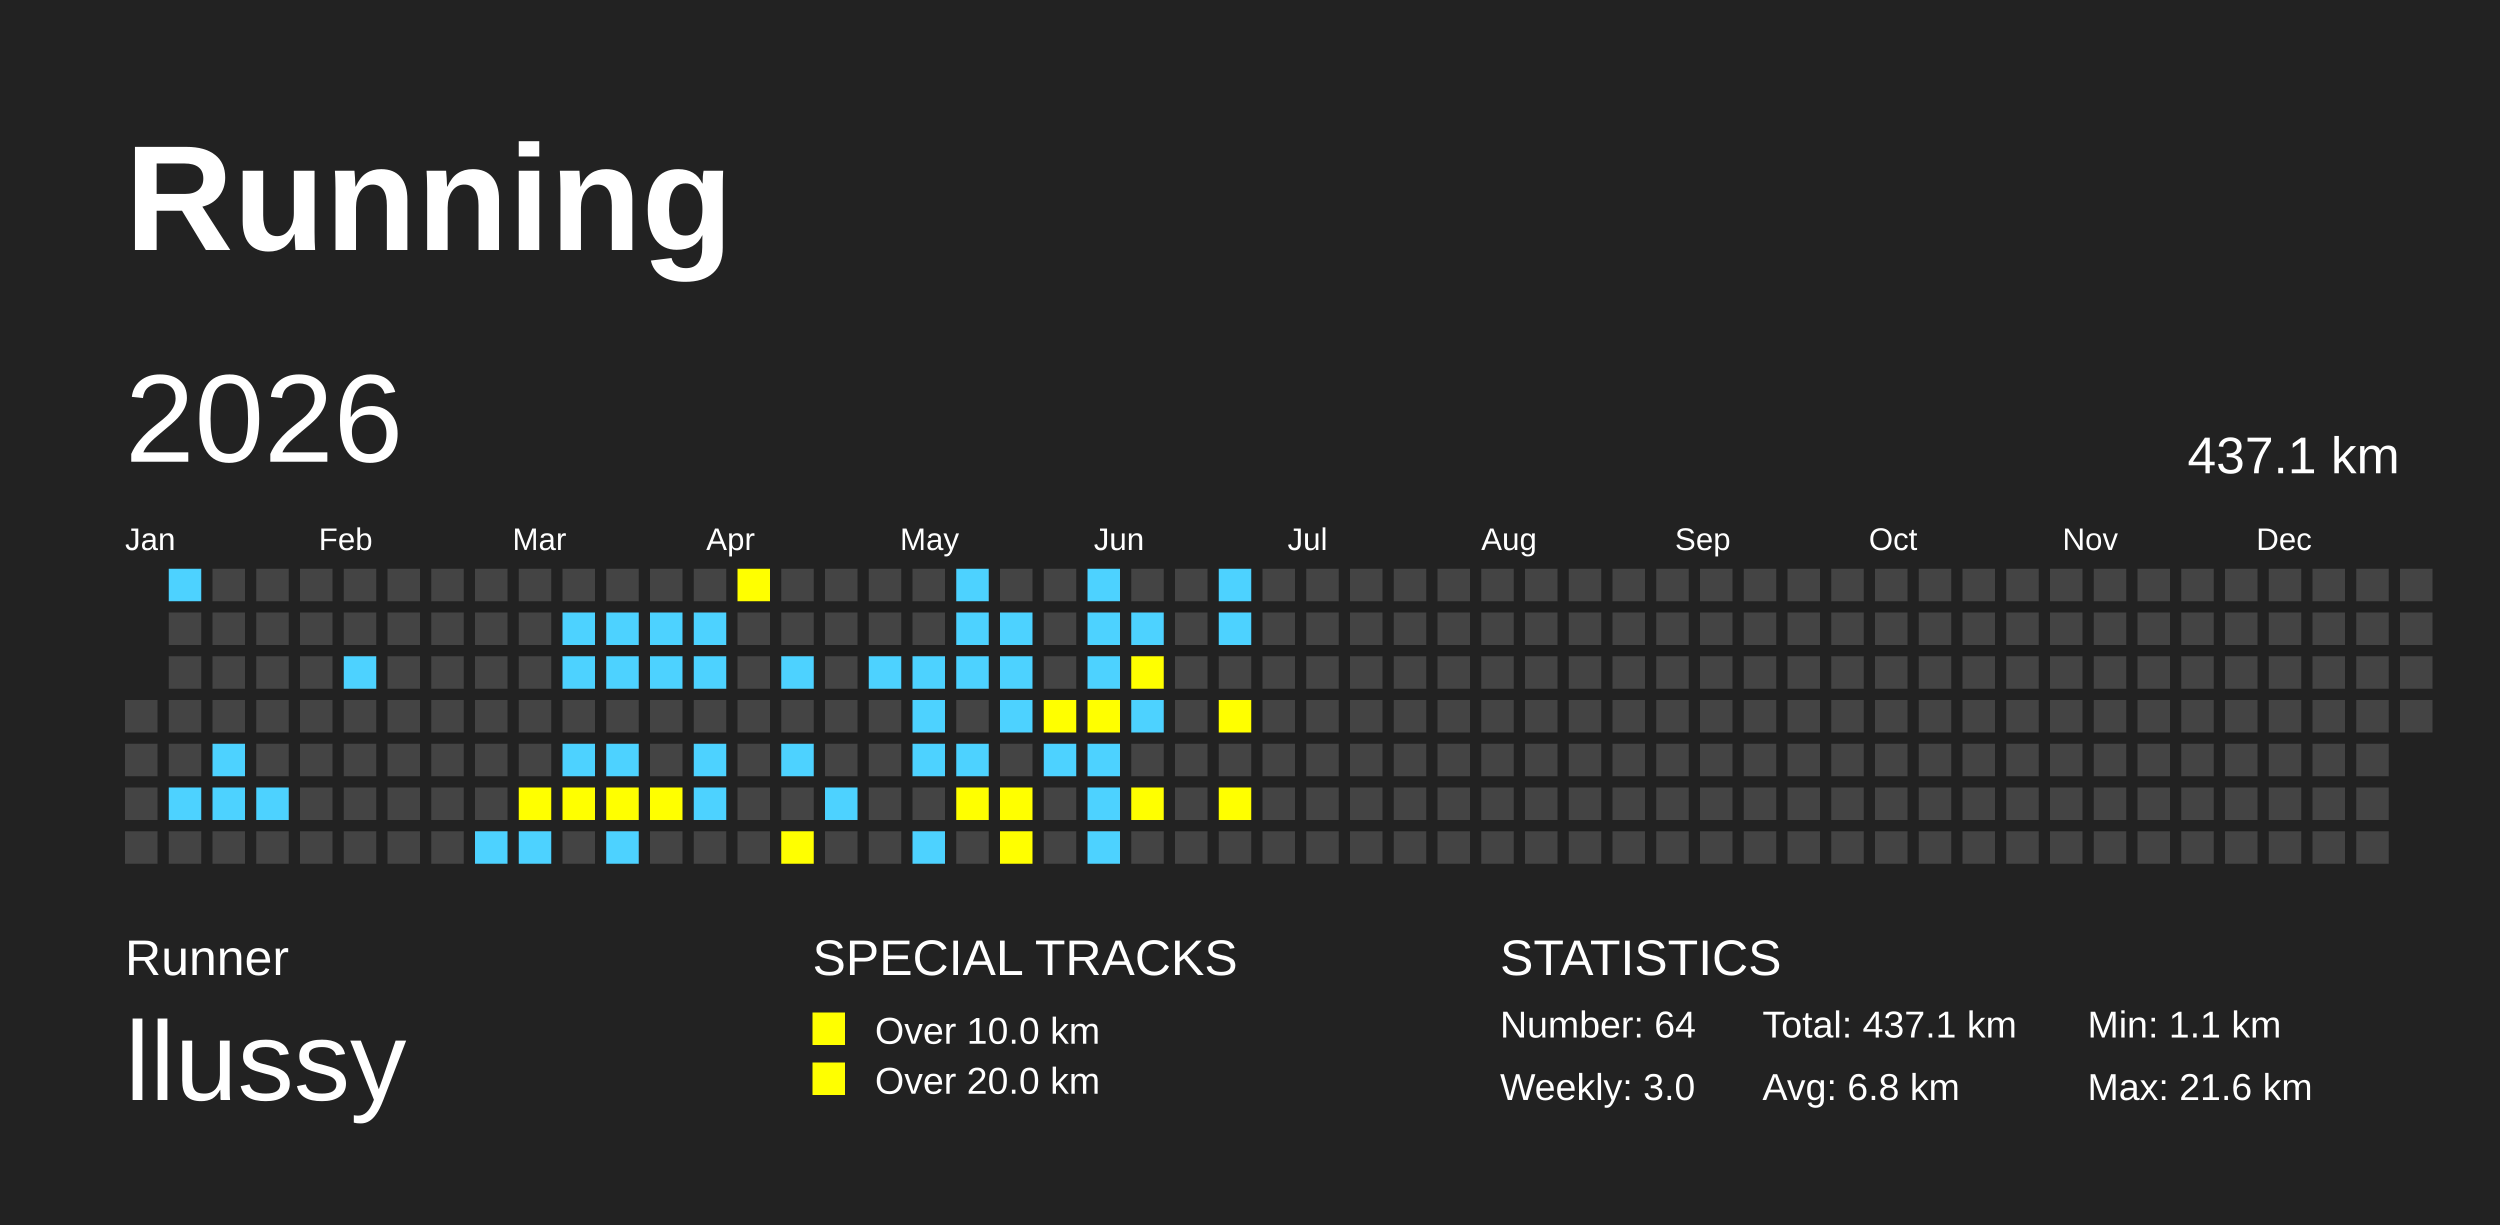
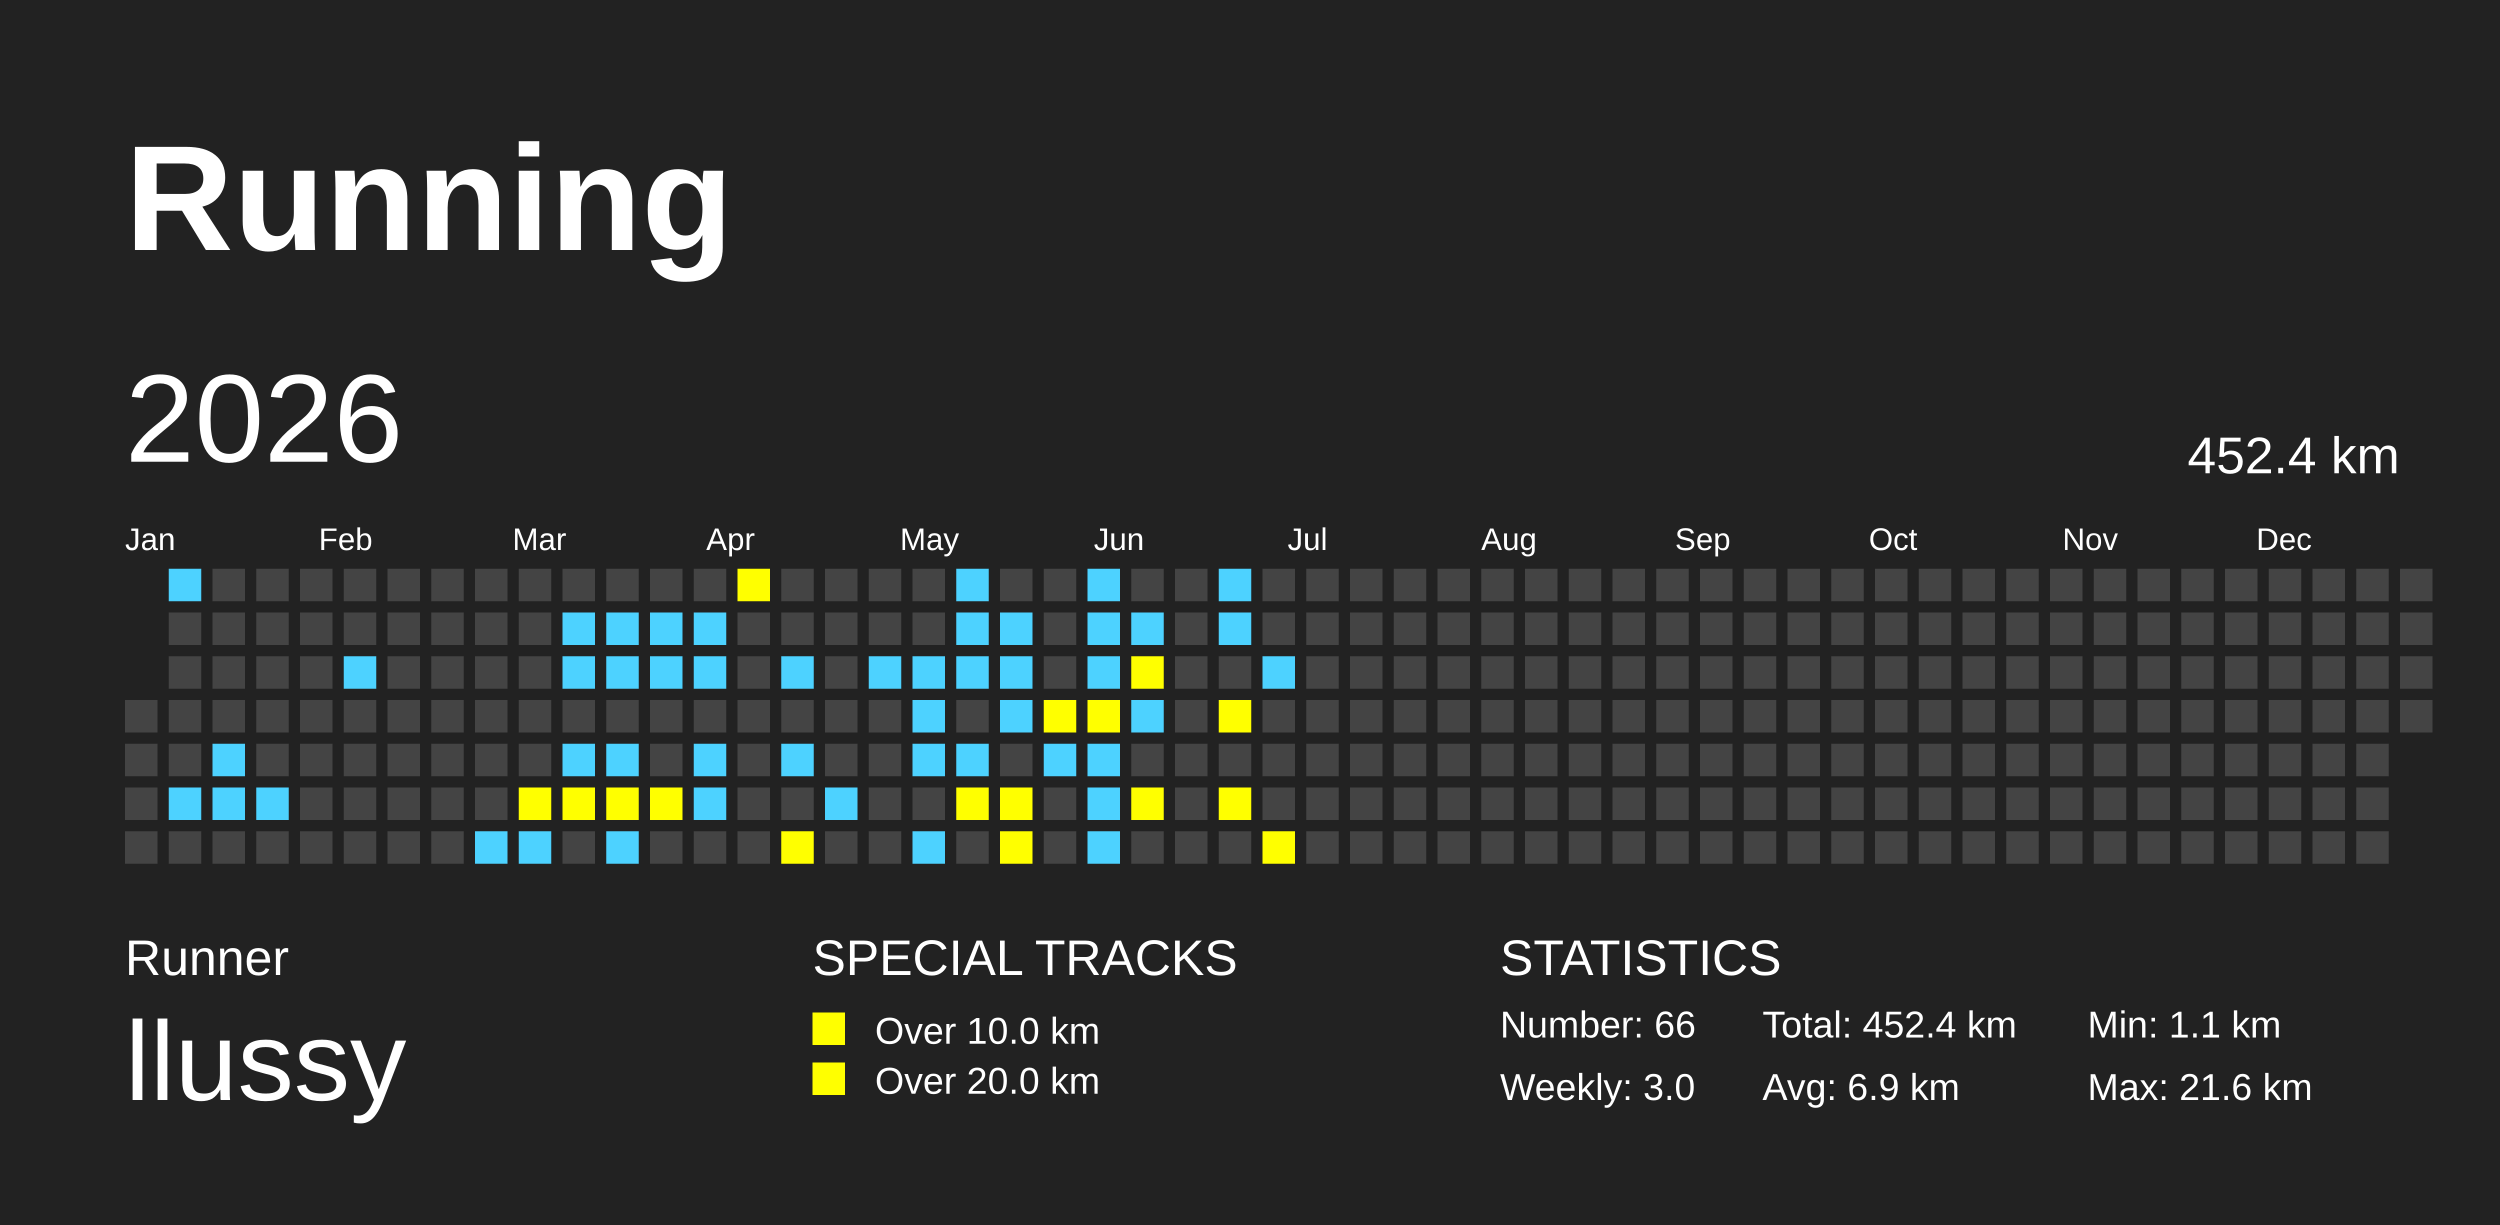
<svg xmlns="http://www.w3.org/2000/svg" baseProfile="full" height="98mm" version="1.1" viewBox="0,0,200,98" width="200mm">
  <defs>
    <pattern height="2" id="indoor-stripe" patternUnits="userSpaceOnUse" width="2">
      <line stroke="white" stroke-opacity="0.45" stroke-width="0.5" x1="0" x2="2" y1="2" y2="0" />
    </pattern>
  </defs>
  <rect fill="#222222" height="98" width="200" x="0" y="0" />
  <text fill="#FFFFFF" style="font-size:12px; font-family:Arial; font-weight:bold;" x="10" y="20">Running</text>
  <text fill="#FFFFFF" style="font-size:4px; font-family:Arial" x="10" y="78">Runner</text>
  <text fill="#FFFFFF" style="font-size:9px; font-family:Arial" x="10" y="88">llussy</text>
  <text fill="#FFFFFF" style="font-size:4px; font-family:Arial" x="65" y="78">SPECIAL TRACKS</text>
  <rect fill="#FFFF00" height="2.6" width="2.6" x="65" y="81" />
  <text fill="#FFFFFF" style="font-size:3px; font-family:Arial" x="70" y="83.5">Over 10.0 km</text>
  <rect fill="#FFFF00" height="2.6" width="2.6" x="65" y="85" />
  <text fill="#FFFFFF" style="font-size:3px; font-family:Arial" x="70" y="87.5">Over 20.0 km</text>
  <text fill="#FFFFFF" style="font-size:4px; font-family:Arial" x="120" y="78">STATISTICS</text>
-   <text fill="#FFFFFF" style="font-size:3px; font-family:Arial" x="120" y="83">Number: 64</text>
+   <text fill="#FFFFFF" style="font-size:3px; font-family:Arial" x="120" y="83">Number: 66</text>
  <text fill="#FFFFFF" style="font-size:3px; font-family:Arial" x="120" y="88">Weekly: 3.0</text>
-   <text fill="#FFFFFF" style="font-size:3px; font-family:Arial" x="141" y="83">Total: 437.1 km</text>
-   <text fill="#FFFFFF" style="font-size:3px; font-family:Arial" x="141" y="88">Avg: 6.8 km</text>
+   <text fill="#FFFFFF" style="font-size:3px; font-family:Arial" x="141" y="83">Total: 452.4 km</text>
+   <text fill="#FFFFFF" style="font-size:3px; font-family:Arial" x="141" y="88">Avg: 6.9 km</text>
  <text fill="#FFFFFF" style="font-size:3px; font-family:Arial" x="167" y="83">Min: 1.1 km</text>
  <text fill="#FFFFFF" style="font-size:3px; font-family:Arial" x="167" y="88">Max: 21.6 km</text>
  <text dominant-baseline="hanging" fill="#FFFFFF" style="font-size:10.0px; font-family:Arial;" x="10" y="30">2026</text>
-   <text dominant-baseline="hanging" fill="#FFFFFF" style="font-size:4.125px; font-family:Arial;" x="175" y="35">437.1 km</text>
+   <text dominant-baseline="hanging" fill="#FFFFFF" style="font-size:4.125px; font-family:Arial;" x="175" y="35">452.4 km</text>
  <text fill="#FFFFFF" style="font-size:2.5px; font-family:Arial" x="10.0" y="44">Jan</text>
  <text fill="#FFFFFF" style="font-size:2.5px; font-family:Arial" x="25.5" y="44">Feb</text>
  <text fill="#FFFFFF" style="font-size:2.5px; font-family:Arial" x="41.0" y="44">Mar</text>
  <text fill="#FFFFFF" style="font-size:2.5px; font-family:Arial" x="56.5" y="44">Apr</text>
  <text fill="#FFFFFF" style="font-size:2.5px; font-family:Arial" x="72.0" y="44">May</text>
  <text fill="#FFFFFF" style="font-size:2.5px; font-family:Arial" x="87.5" y="44">Jun</text>
  <text fill="#FFFFFF" style="font-size:2.5px; font-family:Arial" x="103.0" y="44">Jul</text>
  <text fill="#FFFFFF" style="font-size:2.5px; font-family:Arial" x="118.5" y="44">Aug</text>
  <text fill="#FFFFFF" style="font-size:2.5px; font-family:Arial" x="134.0" y="44">Sep</text>
  <text fill="#FFFFFF" style="font-size:2.5px; font-family:Arial" x="149.5" y="44">Oct</text>
  <text fill="#FFFFFF" style="font-size:2.5px; font-family:Arial" x="165.0" y="44">Nov</text>
  <text fill="#FFFFFF" style="font-size:2.5px; font-family:Arial" x="180.5" y="44">Dec</text>
  <rect fill="#444444" height="2.6" width="2.6" x="10.0" y="56.0" />
  <rect fill="#444444" height="2.6" width="2.6" x="10.0" y="59.5" />
  <rect fill="#444444" height="2.6" width="2.6" x="10.0" y="63.0" />
  <rect fill="#444444" height="2.6" width="2.6" x="10.0" y="66.5" />
  <rect fill="#4dd2ff" height="2.6" width="2.6" x="13.5" y="45.5" />
  <rect fill="#444444" height="2.6" width="2.6" x="13.5" y="49.0" />
  <rect fill="#444444" height="2.6" width="2.6" x="13.5" y="52.5" />
  <rect fill="#444444" height="2.6" width="2.6" x="13.5" y="56.0" />
  <rect fill="#444444" height="2.6" width="2.6" x="13.5" y="59.5" />
  <rect fill="#4dd2ff" height="2.6" width="2.6" x="13.5" y="63.0" />
  <rect fill="#444444" height="2.6" width="2.6" x="13.5" y="66.5" />
  <rect fill="#444444" height="2.6" width="2.6" x="17.0" y="45.5" />
  <rect fill="#444444" height="2.6" width="2.6" x="17.0" y="49.0" />
  <rect fill="#444444" height="2.6" width="2.6" x="17.0" y="52.5" />
  <rect fill="#444444" height="2.6" width="2.6" x="17.0" y="56.0" />
  <rect fill="#4dd2ff" height="2.6" width="2.6" x="17.0" y="59.5" />
  <rect fill="#4dd2ff" height="2.6" width="2.6" x="17.0" y="63.0" />
  <rect fill="#444444" height="2.6" width="2.6" x="17.0" y="66.5" />
  <rect fill="#444444" height="2.6" width="2.6" x="20.5" y="45.5" />
  <rect fill="#444444" height="2.6" width="2.6" x="20.5" y="49.0" />
  <rect fill="#444444" height="2.6" width="2.6" x="20.5" y="52.5" />
  <rect fill="#444444" height="2.6" width="2.6" x="20.5" y="56.0" />
  <rect fill="#444444" height="2.6" width="2.6" x="20.5" y="59.5" />
  <rect fill="#4dd2ff" height="2.6" width="2.6" x="20.5" y="63.0" />
  <rect fill="#444444" height="2.6" width="2.6" x="20.5" y="66.5" />
  <rect fill="#444444" height="2.6" width="2.6" x="24.0" y="45.5" />
  <rect fill="#444444" height="2.6" width="2.6" x="24.0" y="49.0" />
  <rect fill="#444444" height="2.6" width="2.6" x="24.0" y="52.5" />
  <rect fill="#444444" height="2.6" width="2.6" x="24.0" y="56.0" />
  <rect fill="#444444" height="2.6" width="2.6" x="24.0" y="59.5" />
  <rect fill="#444444" height="2.6" width="2.6" x="24.0" y="63.0" />
  <rect fill="#444444" height="2.6" width="2.6" x="24.0" y="66.5" />
  <rect fill="#444444" height="2.6" width="2.6" x="27.5" y="45.5" />
  <rect fill="#444444" height="2.6" width="2.6" x="27.5" y="49.0" />
  <rect fill="#4dd2ff" height="2.6" width="2.6" x="27.5" y="52.5" />
  <rect fill="#444444" height="2.6" width="2.6" x="27.5" y="56.0" />
  <rect fill="#444444" height="2.6" width="2.6" x="27.5" y="59.5" />
  <rect fill="#444444" height="2.6" width="2.6" x="27.5" y="63.0" />
  <rect fill="#444444" height="2.6" width="2.6" x="27.5" y="66.5" />
  <rect fill="#444444" height="2.6" width="2.6" x="31.0" y="45.5" />
  <rect fill="#444444" height="2.6" width="2.6" x="31.0" y="49.0" />
  <rect fill="#444444" height="2.6" width="2.6" x="31.0" y="52.5" />
  <rect fill="#444444" height="2.6" width="2.6" x="31.0" y="56.0" />
  <rect fill="#444444" height="2.6" width="2.6" x="31.0" y="59.5" />
  <rect fill="#444444" height="2.6" width="2.6" x="31.0" y="63.0" />
  <rect fill="#444444" height="2.6" width="2.6" x="31.0" y="66.5" />
  <rect fill="#444444" height="2.6" width="2.6" x="34.5" y="45.5" />
  <rect fill="#444444" height="2.6" width="2.6" x="34.5" y="49.0" />
  <rect fill="#444444" height="2.6" width="2.6" x="34.5" y="52.5" />
  <rect fill="#444444" height="2.6" width="2.6" x="34.5" y="56.0" />
  <rect fill="#444444" height="2.6" width="2.6" x="34.5" y="59.5" />
  <rect fill="#444444" height="2.6" width="2.6" x="34.5" y="63.0" />
  <rect fill="#444444" height="2.6" width="2.6" x="34.5" y="66.5" />
  <rect fill="#444444" height="2.6" width="2.6" x="38.0" y="45.5" />
  <rect fill="#444444" height="2.6" width="2.6" x="38.0" y="49.0" />
  <rect fill="#444444" height="2.6" width="2.6" x="38.0" y="52.5" />
  <rect fill="#444444" height="2.6" width="2.6" x="38.0" y="56.0" />
  <rect fill="#444444" height="2.6" width="2.6" x="38.0" y="59.5" />
  <rect fill="#444444" height="2.6" width="2.6" x="38.0" y="63.0" />
  <rect fill="#4dd2ff" height="2.6" width="2.6" x="38.0" y="66.5" />
  <rect fill="#444444" height="2.6" width="2.6" x="41.5" y="45.5" />
  <rect fill="#444444" height="2.6" width="2.6" x="41.5" y="49.0" />
  <rect fill="#444444" height="2.6" width="2.6" x="41.5" y="52.5" />
  <rect fill="#444444" height="2.6" width="2.6" x="41.5" y="56.0" />
  <rect fill="#444444" height="2.6" width="2.6" x="41.5" y="59.5" />
  <rect fill="#ffff00" height="2.6" width="2.6" x="41.5" y="63.0" />
  <rect fill="#4dd2ff" height="2.6" width="2.6" x="41.5" y="66.5" />
  <rect fill="#444444" height="2.6" width="2.6" x="45.0" y="45.5" />
  <rect fill="#4dd2ff" height="2.6" width="2.6" x="45.0" y="49.0" />
  <rect fill="#4dd2ff" height="2.6" width="2.6" x="45.0" y="52.5" />
  <rect fill="#444444" height="2.6" width="2.6" x="45.0" y="56.0" />
  <rect fill="#4dd2ff" height="2.6" width="2.6" x="45.0" y="59.5" />
  <rect fill="#ffff00" height="2.6" width="2.6" x="45.0" y="63.0" />
  <rect fill="#444444" height="2.6" width="2.6" x="45.0" y="66.5" />
  <rect fill="#444444" height="2.6" width="2.6" x="48.5" y="45.5" />
  <rect fill="#4dd2ff" height="2.6" width="2.6" x="48.5" y="49.0" />
  <rect fill="#4dd2ff" height="2.6" width="2.6" x="48.5" y="52.5" />
  <rect fill="#444444" height="2.6" width="2.6" x="48.5" y="56.0" />
  <rect fill="#4dd2ff" height="2.6" width="2.6" x="48.5" y="59.5" />
  <rect fill="#ffff00" height="2.6" width="2.6" x="48.5" y="63.0" />
  <rect fill="#4dd2ff" height="2.6" width="2.6" x="48.5" y="66.5" />
  <rect fill="#444444" height="2.6" width="2.6" x="52.0" y="45.5" />
  <rect fill="#4dd2ff" height="2.6" width="2.6" x="52.0" y="49.0" />
  <rect fill="#4dd2ff" height="2.6" width="2.6" x="52.0" y="52.5" />
  <rect fill="#444444" height="2.6" width="2.6" x="52.0" y="56.0" />
  <rect fill="#444444" height="2.6" width="2.6" x="52.0" y="59.5" />
  <rect fill="#FFFF00" height="2.6" width="2.6" x="52.0" y="63.0" />
  <rect fill="#444444" height="2.6" width="2.6" x="52.0" y="66.5" />
  <rect fill="#444444" height="2.6" width="2.6" x="55.5" y="45.5" />
  <rect fill="#4dd2ff" height="2.6" width="2.6" x="55.5" y="49.0" />
  <rect fill="#4dd2ff" height="2.6" width="2.6" x="55.5" y="52.5" />
  <rect fill="#444444" height="2.6" width="2.6" x="55.5" y="56.0" />
  <rect fill="#4dd2ff" height="2.6" width="2.6" x="55.5" y="59.5" />
  <rect fill="#4dd2ff" height="2.6" width="2.6" x="55.5" y="63.0" />
  <rect fill="#444444" height="2.6" width="2.6" x="55.5" y="66.5" />
  <rect fill="#ffff00" height="2.6" width="2.6" x="59.0" y="45.5" />
  <rect fill="#444444" height="2.6" width="2.6" x="59.0" y="49.0" />
  <rect fill="#444444" height="2.6" width="2.6" x="59.0" y="52.5" />
  <rect fill="#444444" height="2.6" width="2.6" x="59.0" y="56.0" />
  <rect fill="#444444" height="2.6" width="2.6" x="59.0" y="59.5" />
  <rect fill="#444444" height="2.6" width="2.6" x="59.0" y="63.0" />
  <rect fill="#444444" height="2.6" width="2.6" x="59.0" y="66.5" />
  <rect fill="#444444" height="2.6" width="2.6" x="62.5" y="45.5" />
  <rect fill="#444444" height="2.6" width="2.6" x="62.5" y="49.0" />
  <rect fill="#4dd2ff" height="2.6" width="2.6" x="62.5" y="52.5" />
  <rect fill="#444444" height="2.6" width="2.6" x="62.5" y="56.0" />
  <rect fill="#4dd2ff" height="2.6" width="2.6" x="62.5" y="59.5" />
  <rect fill="#444444" height="2.6" width="2.6" x="62.5" y="63.0" />
  <rect fill="#ffff00" height="2.6" width="2.6" x="62.5" y="66.5" />
  <rect fill="#444444" height="2.6" width="2.6" x="66.0" y="45.5" />
  <rect fill="#444444" height="2.6" width="2.6" x="66.0" y="49.0" />
  <rect fill="#444444" height="2.6" width="2.6" x="66.0" y="52.5" />
  <rect fill="#444444" height="2.6" width="2.6" x="66.0" y="56.0" />
  <rect fill="#444444" height="2.6" width="2.6" x="66.0" y="59.5" />
  <rect fill="#4dd2ff" height="2.6" width="2.6" x="66.0" y="63.0" />
  <rect fill="#444444" height="2.6" width="2.6" x="66.0" y="66.5" />
  <rect fill="#444444" height="2.6" width="2.6" x="69.5" y="45.5" />
  <rect fill="#444444" height="2.6" width="2.6" x="69.5" y="49.0" />
  <rect fill="#4dd2ff" height="2.6" width="2.6" x="69.5" y="52.5" />
  <rect fill="#444444" height="2.6" width="2.6" x="69.5" y="56.0" />
  <rect fill="#444444" height="2.6" width="2.6" x="69.5" y="59.5" />
  <rect fill="#444444" height="2.6" width="2.6" x="69.5" y="63.0" />
  <rect fill="#444444" height="2.6" width="2.6" x="69.5" y="66.5" />
  <rect fill="#444444" height="2.6" width="2.6" x="73.0" y="45.5" />
  <rect fill="#444444" height="2.6" width="2.6" x="73.0" y="49.0" />
  <rect fill="#4dd2ff" height="2.6" width="2.6" x="73.0" y="52.5" />
  <rect fill="#4dd2ff" height="2.6" width="2.6" x="73.0" y="56.0" />
  <rect fill="#4dd2ff" height="2.6" width="2.6" x="73.0" y="59.5" />
  <rect fill="#444444" height="2.6" width="2.6" x="73.0" y="63.0" />
  <rect fill="#4dd2ff" height="2.6" width="2.6" x="73.0" y="66.5" />
  <rect fill="#4dd2ff" height="2.6" width="2.6" x="76.5" y="45.5" />
  <rect fill="#4dd2ff" height="2.6" width="2.6" x="76.5" y="49.0" />
  <rect fill="#4dd2ff" height="2.6" width="2.6" x="76.5" y="52.5" />
  <rect fill="#444444" height="2.6" width="2.6" x="76.5" y="56.0" />
  <rect fill="#4dd2ff" height="2.6" width="2.6" x="76.5" y="59.5" />
  <rect fill="#ffff00" height="2.6" width="2.6" x="76.5" y="63.0" />
  <rect fill="#444444" height="2.6" width="2.6" x="76.5" y="66.5" />
  <rect fill="#444444" height="2.6" width="2.6" x="80.0" y="45.5" />
  <rect fill="#4dd2ff" height="2.6" width="2.6" x="80.0" y="49.0" />
  <rect fill="#4dd2ff" height="2.6" width="2.6" x="80.0" y="52.5" />
  <rect fill="#4dd2ff" height="2.6" width="2.6" x="80.0" y="56.0" />
  <rect fill="#444444" height="2.6" width="2.6" x="80.0" y="59.5" />
  <rect fill="#ffff00" height="2.6" width="2.6" x="80.0" y="63.0" />
  <rect fill="#ffff00" height="2.6" width="2.6" x="80.0" y="66.5" />
  <rect fill="#444444" height="2.6" width="2.6" x="83.5" y="45.5" />
  <rect fill="#444444" height="2.6" width="2.6" x="83.5" y="49.0" />
  <rect fill="#444444" height="2.6" width="2.6" x="83.5" y="52.5" />
  <rect fill="#ffff00" height="2.6" width="2.6" x="83.5" y="56.0" />
  <rect fill="#4dd2ff" height="2.6" width="2.6" x="83.5" y="59.5" />
  <rect fill="#444444" height="2.6" width="2.6" x="83.5" y="63.0" />
  <rect fill="#444444" height="2.6" width="2.6" x="83.5" y="66.5" />
  <rect fill="#4dd2ff" height="2.6" width="2.6" x="87.0" y="45.5" />
  <rect fill="#4dd2ff" height="2.6" width="2.6" x="87.0" y="49.0" />
  <rect fill="#4dd2ff" height="2.6" width="2.6" x="87.0" y="52.5" />
  <rect fill="#ffff00" height="2.6" width="2.6" x="87.0" y="56.0" />
  <rect fill="#4dd2ff" height="2.6" width="2.6" x="87.0" y="59.5" />
  <rect fill="#4dd2ff" height="2.6" width="2.6" x="87.0" y="63.0" />
  <rect fill="#4dd2ff" height="2.6" width="2.6" x="87.0" y="66.5" />
  <rect fill="#444444" height="2.6" width="2.6" x="90.5" y="45.5" />
  <rect fill="#4dd2ff" height="2.6" width="2.6" x="90.5" y="49.0" />
  <rect fill="#ffff00" height="2.6" width="2.6" x="90.5" y="52.5" />
  <rect fill="#4dd2ff" height="2.6" width="2.6" x="90.5" y="56.0" />
  <rect fill="#444444" height="2.6" width="2.6" x="90.5" y="59.5" />
  <rect fill="#ffff00" height="2.6" width="2.6" x="90.5" y="63.0" />
  <rect fill="#444444" height="2.6" width="2.6" x="90.5" y="66.5" />
  <rect fill="#444444" height="2.6" width="2.6" x="94.0" y="45.5" />
  <rect fill="#444444" height="2.6" width="2.6" x="94.0" y="49.0" />
  <rect fill="#444444" height="2.6" width="2.6" x="94.0" y="52.5" />
  <rect fill="#444444" height="2.6" width="2.6" x="94.0" y="56.0" />
  <rect fill="#444444" height="2.6" width="2.6" x="94.0" y="59.5" />
  <rect fill="#444444" height="2.6" width="2.6" x="94.0" y="63.0" />
  <rect fill="#444444" height="2.6" width="2.6" x="94.0" y="66.5" />
  <rect fill="#4dd2ff" height="2.6" width="2.6" x="97.5" y="45.5" />
  <rect fill="#4dd2ff" height="2.6" width="2.6" x="97.5" y="49.0" />
  <rect fill="#444444" height="2.6" width="2.6" x="97.5" y="52.5" />
  <rect fill="#ffff00" height="2.6" width="2.6" x="97.5" y="56.0" />
  <rect fill="#444444" height="2.6" width="2.6" x="97.5" y="59.5" />
  <rect fill="#FFFF00" height="2.6" width="2.6" x="97.5" y="63.0" />
  <rect fill="#444444" height="2.6" width="2.6" x="97.5" y="66.5" />
  <rect fill="#444444" height="2.6" width="2.6" x="101.0" y="45.5" />
  <rect fill="#444444" height="2.6" width="2.6" x="101.0" y="49.0" />
-   <rect fill="#444444" height="2.6" width="2.6" x="101.0" y="52.5" />
+   <rect fill="#4dd2ff" height="2.6" width="2.6" x="101.0" y="52.5" />
  <rect fill="#444444" height="2.6" width="2.6" x="101.0" y="56.0" />
  <rect fill="#444444" height="2.6" width="2.6" x="101.0" y="59.5" />
  <rect fill="#444444" height="2.6" width="2.6" x="101.0" y="63.0" />
-   <rect fill="#444444" height="2.6" width="2.6" x="101.0" y="66.5" />
+   <rect fill="#ffff00" height="2.6" width="2.6" x="101.0" y="66.5" />
  <rect fill="#444444" height="2.6" width="2.6" x="104.5" y="45.5" />
  <rect fill="#444444" height="2.6" width="2.6" x="104.5" y="49.0" />
  <rect fill="#444444" height="2.6" width="2.6" x="104.5" y="52.5" />
  <rect fill="#444444" height="2.6" width="2.6" x="104.5" y="56.0" />
  <rect fill="#444444" height="2.6" width="2.6" x="104.5" y="59.5" />
  <rect fill="#444444" height="2.6" width="2.6" x="104.5" y="63.0" />
  <rect fill="#444444" height="2.6" width="2.6" x="104.5" y="66.5" />
  <rect fill="#444444" height="2.6" width="2.6" x="108.0" y="45.5" />
  <rect fill="#444444" height="2.6" width="2.6" x="108.0" y="49.0" />
  <rect fill="#444444" height="2.6" width="2.6" x="108.0" y="52.5" />
  <rect fill="#444444" height="2.6" width="2.6" x="108.0" y="56.0" />
  <rect fill="#444444" height="2.6" width="2.6" x="108.0" y="59.5" />
  <rect fill="#444444" height="2.6" width="2.6" x="108.0" y="63.0" />
  <rect fill="#444444" height="2.6" width="2.6" x="108.0" y="66.5" />
  <rect fill="#444444" height="2.6" width="2.6" x="111.5" y="45.5" />
  <rect fill="#444444" height="2.6" width="2.6" x="111.5" y="49.0" />
  <rect fill="#444444" height="2.6" width="2.6" x="111.5" y="52.5" />
  <rect fill="#444444" height="2.6" width="2.6" x="111.5" y="56.0" />
  <rect fill="#444444" height="2.6" width="2.6" x="111.5" y="59.5" />
  <rect fill="#444444" height="2.6" width="2.6" x="111.5" y="63.0" />
  <rect fill="#444444" height="2.6" width="2.6" x="111.5" y="66.5" />
  <rect fill="#444444" height="2.6" width="2.6" x="115.0" y="45.5" />
  <rect fill="#444444" height="2.6" width="2.6" x="115.0" y="49.0" />
  <rect fill="#444444" height="2.6" width="2.6" x="115.0" y="52.5" />
  <rect fill="#444444" height="2.6" width="2.6" x="115.0" y="56.0" />
  <rect fill="#444444" height="2.6" width="2.6" x="115.0" y="59.5" />
  <rect fill="#444444" height="2.6" width="2.6" x="115.0" y="63.0" />
  <rect fill="#444444" height="2.6" width="2.6" x="115.0" y="66.5" />
  <rect fill="#444444" height="2.6" width="2.6" x="118.5" y="45.5" />
  <rect fill="#444444" height="2.6" width="2.6" x="118.5" y="49.0" />
  <rect fill="#444444" height="2.6" width="2.6" x="118.5" y="52.5" />
  <rect fill="#444444" height="2.6" width="2.6" x="118.5" y="56.0" />
  <rect fill="#444444" height="2.6" width="2.6" x="118.5" y="59.5" />
  <rect fill="#444444" height="2.6" width="2.6" x="118.5" y="63.0" />
  <rect fill="#444444" height="2.6" width="2.6" x="118.5" y="66.5" />
  <rect fill="#444444" height="2.6" width="2.6" x="122.0" y="45.5" />
  <rect fill="#444444" height="2.6" width="2.6" x="122.0" y="49.0" />
  <rect fill="#444444" height="2.6" width="2.6" x="122.0" y="52.5" />
  <rect fill="#444444" height="2.6" width="2.6" x="122.0" y="56.0" />
  <rect fill="#444444" height="2.6" width="2.6" x="122.0" y="59.5" />
  <rect fill="#444444" height="2.6" width="2.6" x="122.0" y="63.0" />
  <rect fill="#444444" height="2.6" width="2.6" x="122.0" y="66.5" />
  <rect fill="#444444" height="2.6" width="2.6" x="125.5" y="45.5" />
  <rect fill="#444444" height="2.6" width="2.6" x="125.5" y="49.0" />
  <rect fill="#444444" height="2.6" width="2.6" x="125.5" y="52.5" />
  <rect fill="#444444" height="2.6" width="2.6" x="125.5" y="56.0" />
  <rect fill="#444444" height="2.6" width="2.6" x="125.5" y="59.5" />
  <rect fill="#444444" height="2.6" width="2.6" x="125.5" y="63.0" />
  <rect fill="#444444" height="2.6" width="2.6" x="125.5" y="66.5" />
  <rect fill="#444444" height="2.6" width="2.6" x="129.0" y="45.5" />
  <rect fill="#444444" height="2.6" width="2.6" x="129.0" y="49.0" />
  <rect fill="#444444" height="2.6" width="2.6" x="129.0" y="52.5" />
  <rect fill="#444444" height="2.6" width="2.6" x="129.0" y="56.0" />
  <rect fill="#444444" height="2.6" width="2.6" x="129.0" y="59.5" />
  <rect fill="#444444" height="2.6" width="2.6" x="129.0" y="63.0" />
  <rect fill="#444444" height="2.6" width="2.6" x="129.0" y="66.5" />
  <rect fill="#444444" height="2.6" width="2.6" x="132.5" y="45.5" />
  <rect fill="#444444" height="2.6" width="2.6" x="132.5" y="49.0" />
  <rect fill="#444444" height="2.6" width="2.6" x="132.5" y="52.5" />
  <rect fill="#444444" height="2.6" width="2.6" x="132.5" y="56.0" />
  <rect fill="#444444" height="2.6" width="2.6" x="132.5" y="59.5" />
  <rect fill="#444444" height="2.6" width="2.6" x="132.5" y="63.0" />
  <rect fill="#444444" height="2.6" width="2.6" x="132.5" y="66.5" />
  <rect fill="#444444" height="2.6" width="2.6" x="136.0" y="45.5" />
  <rect fill="#444444" height="2.6" width="2.6" x="136.0" y="49.0" />
  <rect fill="#444444" height="2.6" width="2.6" x="136.0" y="52.5" />
  <rect fill="#444444" height="2.6" width="2.6" x="136.0" y="56.0" />
  <rect fill="#444444" height="2.6" width="2.6" x="136.0" y="59.5" />
  <rect fill="#444444" height="2.6" width="2.6" x="136.0" y="63.0" />
  <rect fill="#444444" height="2.6" width="2.6" x="136.0" y="66.5" />
  <rect fill="#444444" height="2.6" width="2.6" x="139.5" y="45.5" />
  <rect fill="#444444" height="2.6" width="2.6" x="139.5" y="49.0" />
  <rect fill="#444444" height="2.6" width="2.6" x="139.5" y="52.5" />
  <rect fill="#444444" height="2.6" width="2.6" x="139.5" y="56.0" />
  <rect fill="#444444" height="2.6" width="2.6" x="139.5" y="59.5" />
  <rect fill="#444444" height="2.6" width="2.6" x="139.5" y="63.0" />
  <rect fill="#444444" height="2.6" width="2.6" x="139.5" y="66.5" />
  <rect fill="#444444" height="2.6" width="2.6" x="143.0" y="45.5" />
  <rect fill="#444444" height="2.6" width="2.6" x="143.0" y="49.0" />
  <rect fill="#444444" height="2.6" width="2.6" x="143.0" y="52.5" />
  <rect fill="#444444" height="2.6" width="2.6" x="143.0" y="56.0" />
  <rect fill="#444444" height="2.6" width="2.6" x="143.0" y="59.5" />
  <rect fill="#444444" height="2.6" width="2.6" x="143.0" y="63.0" />
  <rect fill="#444444" height="2.6" width="2.6" x="143.0" y="66.5" />
  <rect fill="#444444" height="2.6" width="2.6" x="146.5" y="45.5" />
  <rect fill="#444444" height="2.6" width="2.6" x="146.5" y="49.0" />
  <rect fill="#444444" height="2.6" width="2.6" x="146.5" y="52.5" />
  <rect fill="#444444" height="2.6" width="2.6" x="146.5" y="56.0" />
  <rect fill="#444444" height="2.6" width="2.6" x="146.5" y="59.5" />
  <rect fill="#444444" height="2.6" width="2.6" x="146.5" y="63.0" />
  <rect fill="#444444" height="2.6" width="2.6" x="146.5" y="66.5" />
  <rect fill="#444444" height="2.6" width="2.6" x="150.0" y="45.5" />
  <rect fill="#444444" height="2.6" width="2.6" x="150.0" y="49.0" />
  <rect fill="#444444" height="2.6" width="2.6" x="150.0" y="52.5" />
  <rect fill="#444444" height="2.6" width="2.6" x="150.0" y="56.0" />
  <rect fill="#444444" height="2.6" width="2.6" x="150.0" y="59.5" />
  <rect fill="#444444" height="2.6" width="2.6" x="150.0" y="63.0" />
  <rect fill="#444444" height="2.6" width="2.6" x="150.0" y="66.5" />
  <rect fill="#444444" height="2.6" width="2.6" x="153.5" y="45.5" />
  <rect fill="#444444" height="2.6" width="2.6" x="153.5" y="49.0" />
  <rect fill="#444444" height="2.6" width="2.6" x="153.5" y="52.5" />
  <rect fill="#444444" height="2.6" width="2.6" x="153.5" y="56.0" />
  <rect fill="#444444" height="2.6" width="2.6" x="153.5" y="59.5" />
  <rect fill="#444444" height="2.6" width="2.6" x="153.5" y="63.0" />
  <rect fill="#444444" height="2.6" width="2.6" x="153.5" y="66.5" />
  <rect fill="#444444" height="2.6" width="2.6" x="157.0" y="45.5" />
  <rect fill="#444444" height="2.6" width="2.6" x="157.0" y="49.0" />
  <rect fill="#444444" height="2.6" width="2.6" x="157.0" y="52.5" />
  <rect fill="#444444" height="2.6" width="2.6" x="157.0" y="56.0" />
  <rect fill="#444444" height="2.6" width="2.6" x="157.0" y="59.5" />
  <rect fill="#444444" height="2.6" width="2.6" x="157.0" y="63.0" />
  <rect fill="#444444" height="2.6" width="2.6" x="157.0" y="66.5" />
  <rect fill="#444444" height="2.6" width="2.6" x="160.5" y="45.5" />
  <rect fill="#444444" height="2.6" width="2.6" x="160.5" y="49.0" />
  <rect fill="#444444" height="2.6" width="2.6" x="160.5" y="52.5" />
  <rect fill="#444444" height="2.6" width="2.6" x="160.5" y="56.0" />
  <rect fill="#444444" height="2.6" width="2.6" x="160.5" y="59.5" />
  <rect fill="#444444" height="2.6" width="2.6" x="160.5" y="63.0" />
  <rect fill="#444444" height="2.6" width="2.6" x="160.5" y="66.5" />
  <rect fill="#444444" height="2.6" width="2.6" x="164.0" y="45.5" />
  <rect fill="#444444" height="2.6" width="2.6" x="164.0" y="49.0" />
  <rect fill="#444444" height="2.6" width="2.6" x="164.0" y="52.5" />
  <rect fill="#444444" height="2.6" width="2.6" x="164.0" y="56.0" />
  <rect fill="#444444" height="2.6" width="2.6" x="164.0" y="59.5" />
  <rect fill="#444444" height="2.6" width="2.6" x="164.0" y="63.0" />
  <rect fill="#444444" height="2.6" width="2.6" x="164.0" y="66.5" />
  <rect fill="#444444" height="2.6" width="2.6" x="167.5" y="45.5" />
  <rect fill="#444444" height="2.6" width="2.6" x="167.5" y="49.0" />
  <rect fill="#444444" height="2.6" width="2.6" x="167.5" y="52.5" />
  <rect fill="#444444" height="2.6" width="2.6" x="167.5" y="56.0" />
  <rect fill="#444444" height="2.6" width="2.6" x="167.5" y="59.5" />
  <rect fill="#444444" height="2.6" width="2.6" x="167.5" y="63.0" />
  <rect fill="#444444" height="2.6" width="2.6" x="167.5" y="66.5" />
  <rect fill="#444444" height="2.6" width="2.6" x="171.0" y="45.5" />
  <rect fill="#444444" height="2.6" width="2.6" x="171.0" y="49.0" />
  <rect fill="#444444" height="2.6" width="2.6" x="171.0" y="52.5" />
  <rect fill="#444444" height="2.6" width="2.6" x="171.0" y="56.0" />
  <rect fill="#444444" height="2.6" width="2.6" x="171.0" y="59.5" />
  <rect fill="#444444" height="2.6" width="2.6" x="171.0" y="63.0" />
  <rect fill="#444444" height="2.6" width="2.6" x="171.0" y="66.5" />
  <rect fill="#444444" height="2.6" width="2.6" x="174.5" y="45.5" />
  <rect fill="#444444" height="2.6" width="2.6" x="174.5" y="49.0" />
  <rect fill="#444444" height="2.6" width="2.6" x="174.5" y="52.5" />
  <rect fill="#444444" height="2.6" width="2.6" x="174.5" y="56.0" />
  <rect fill="#444444" height="2.6" width="2.6" x="174.5" y="59.5" />
  <rect fill="#444444" height="2.6" width="2.6" x="174.5" y="63.0" />
  <rect fill="#444444" height="2.6" width="2.6" x="174.5" y="66.5" />
  <rect fill="#444444" height="2.6" width="2.6" x="178.0" y="45.5" />
  <rect fill="#444444" height="2.6" width="2.6" x="178.0" y="49.0" />
  <rect fill="#444444" height="2.6" width="2.6" x="178.0" y="52.5" />
  <rect fill="#444444" height="2.6" width="2.6" x="178.0" y="56.0" />
  <rect fill="#444444" height="2.6" width="2.6" x="178.0" y="59.5" />
  <rect fill="#444444" height="2.6" width="2.6" x="178.0" y="63.0" />
  <rect fill="#444444" height="2.6" width="2.6" x="178.0" y="66.5" />
  <rect fill="#444444" height="2.6" width="2.6" x="181.5" y="45.5" />
  <rect fill="#444444" height="2.6" width="2.6" x="181.5" y="49.0" />
  <rect fill="#444444" height="2.6" width="2.6" x="181.5" y="52.5" />
  <rect fill="#444444" height="2.6" width="2.6" x="181.5" y="56.0" />
  <rect fill="#444444" height="2.6" width="2.6" x="181.5" y="59.5" />
  <rect fill="#444444" height="2.6" width="2.6" x="181.5" y="63.0" />
  <rect fill="#444444" height="2.6" width="2.6" x="181.5" y="66.5" />
  <rect fill="#444444" height="2.6" width="2.6" x="185.0" y="45.5" />
  <rect fill="#444444" height="2.6" width="2.6" x="185.0" y="49.0" />
  <rect fill="#444444" height="2.6" width="2.6" x="185.0" y="52.5" />
  <rect fill="#444444" height="2.6" width="2.6" x="185.0" y="56.0" />
  <rect fill="#444444" height="2.6" width="2.6" x="185.0" y="59.5" />
  <rect fill="#444444" height="2.6" width="2.6" x="185.0" y="63.0" />
  <rect fill="#444444" height="2.6" width="2.6" x="185.0" y="66.5" />
  <rect fill="#444444" height="2.6" width="2.6" x="188.5" y="45.5" />
  <rect fill="#444444" height="2.6" width="2.6" x="188.5" y="49.0" />
  <rect fill="#444444" height="2.6" width="2.6" x="188.5" y="52.5" />
  <rect fill="#444444" height="2.6" width="2.6" x="188.5" y="56.0" />
  <rect fill="#444444" height="2.6" width="2.6" x="188.5" y="59.5" />
  <rect fill="#444444" height="2.6" width="2.6" x="188.5" y="63.0" />
  <rect fill="#444444" height="2.6" width="2.6" x="188.5" y="66.5" />
  <rect fill="#444444" height="2.6" width="2.6" x="192.0" y="45.5" />
  <rect fill="#444444" height="2.6" width="2.6" x="192.0" y="49.0" />
  <rect fill="#444444" height="2.6" width="2.6" x="192.0" y="52.5" />
  <rect fill="#444444" height="2.6" width="2.6" x="192.0" y="56.0" />
</svg>
